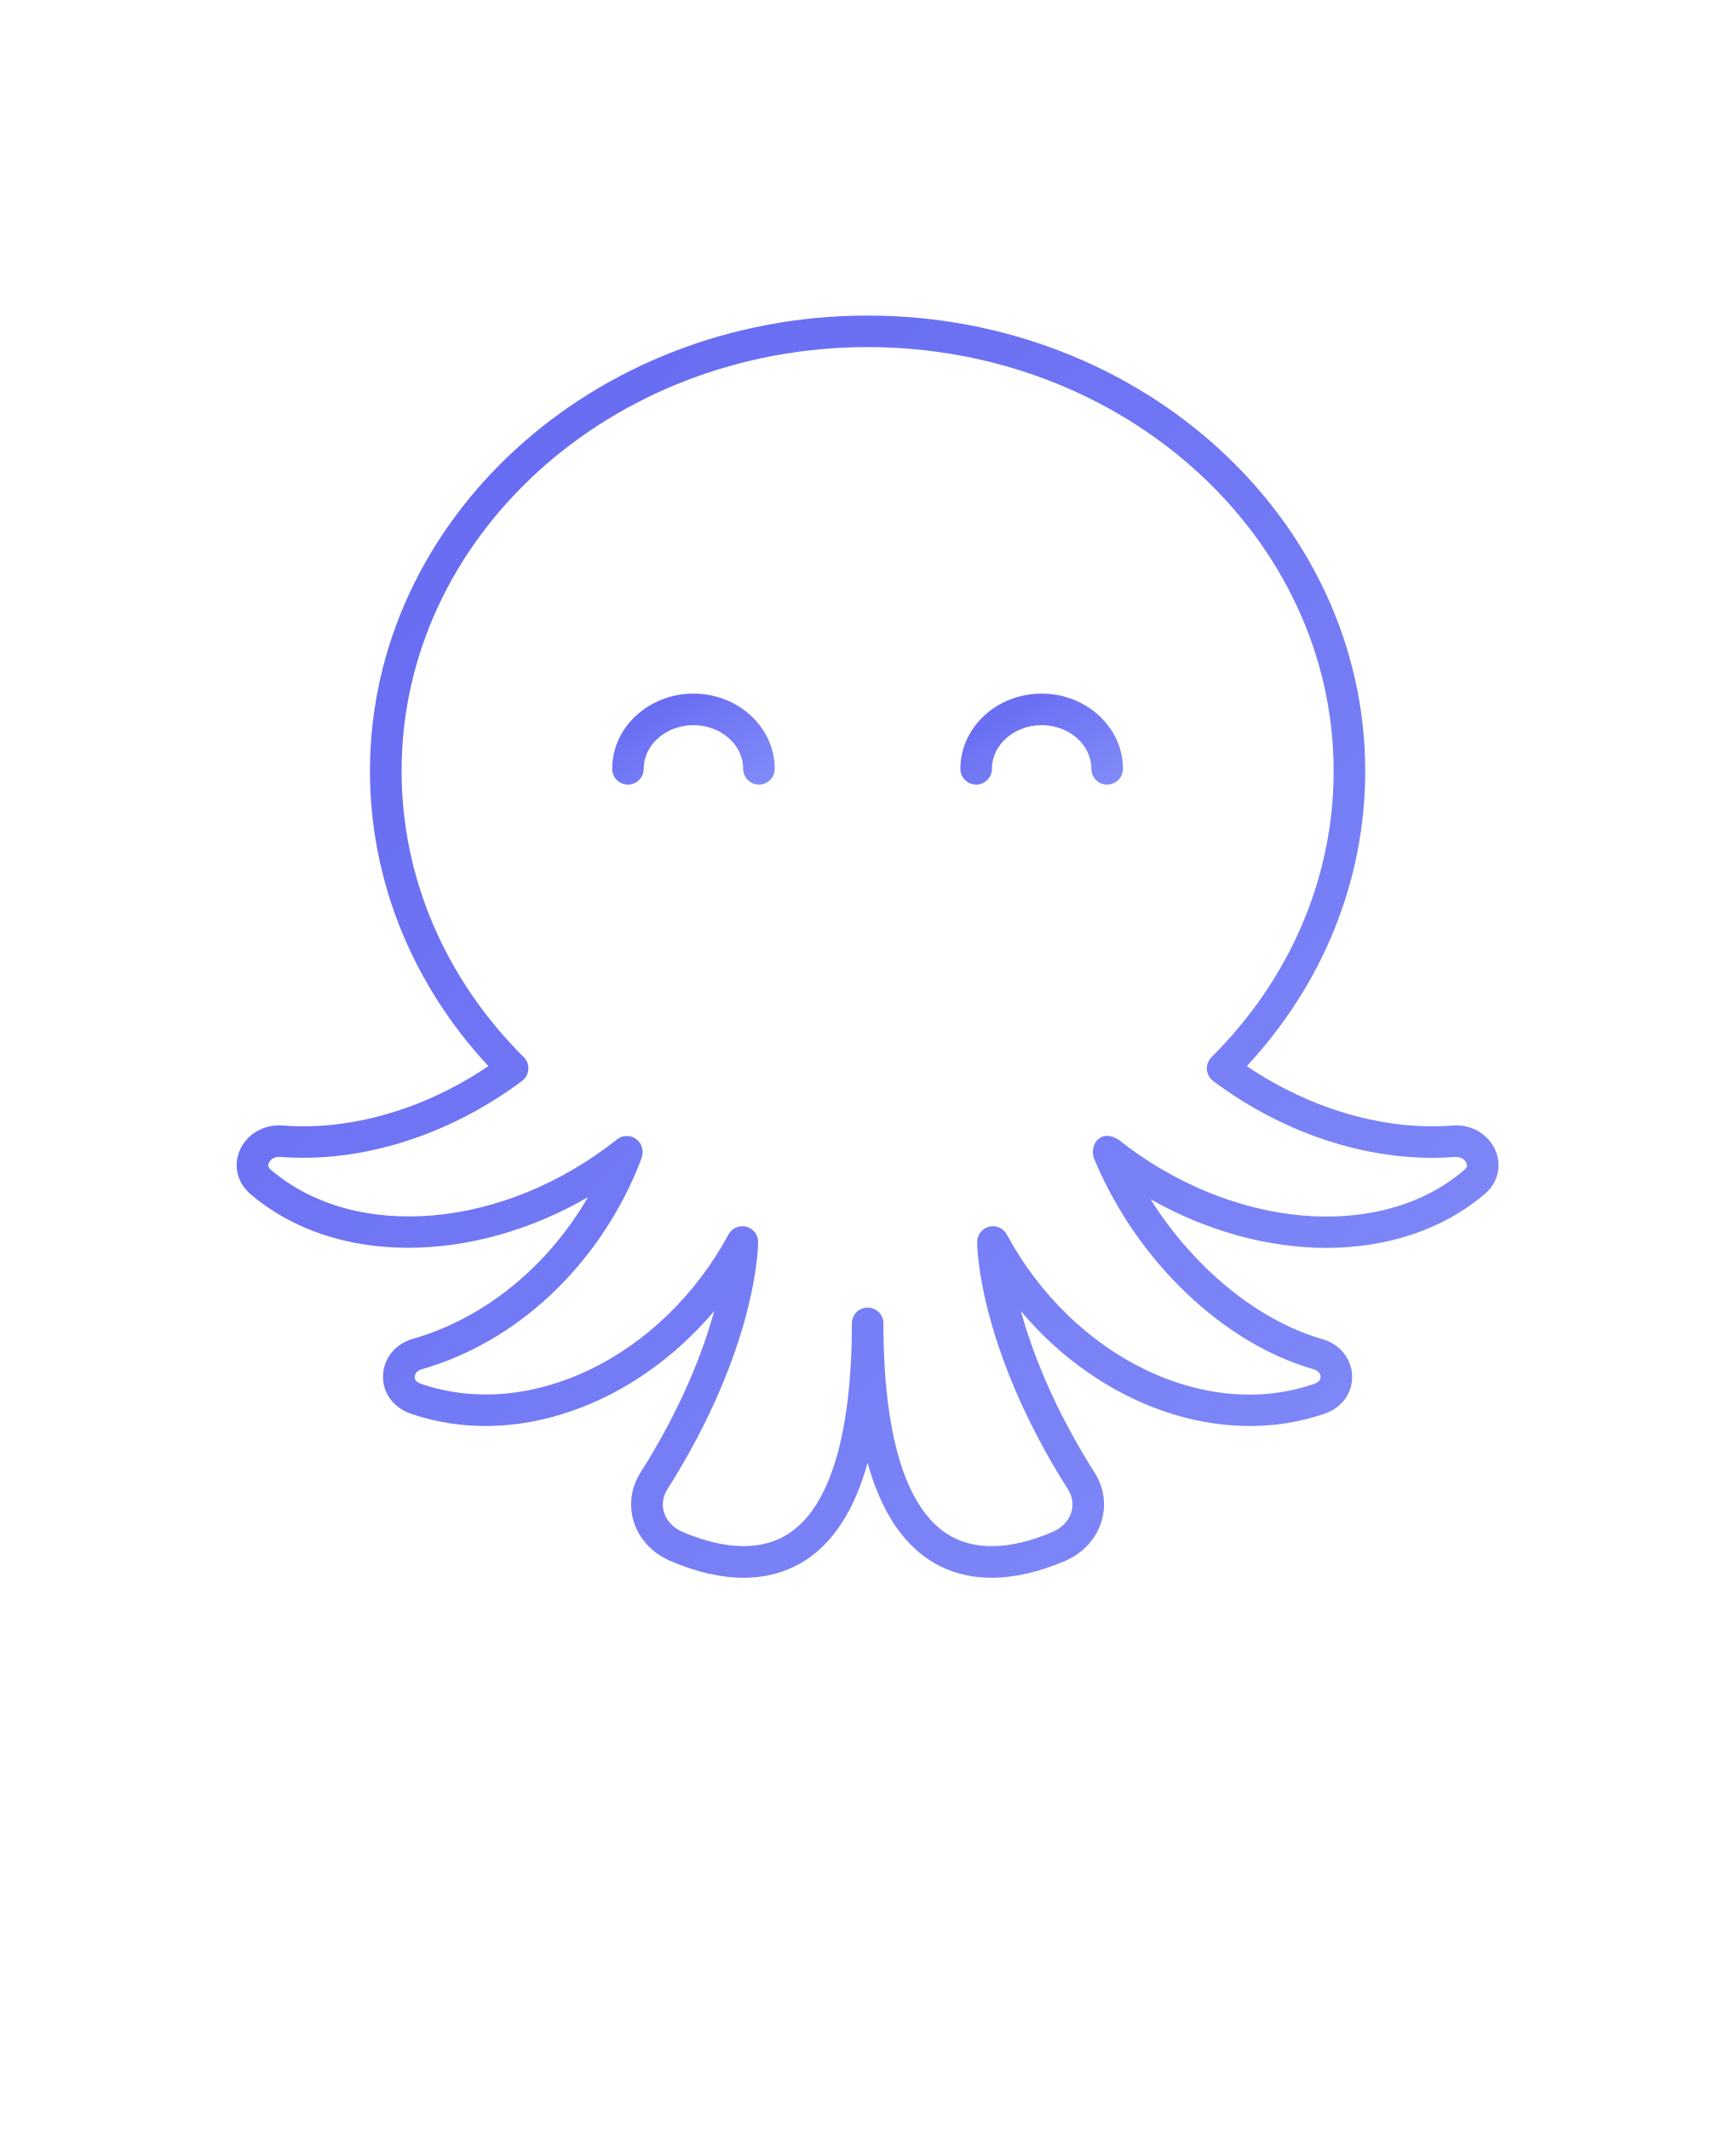
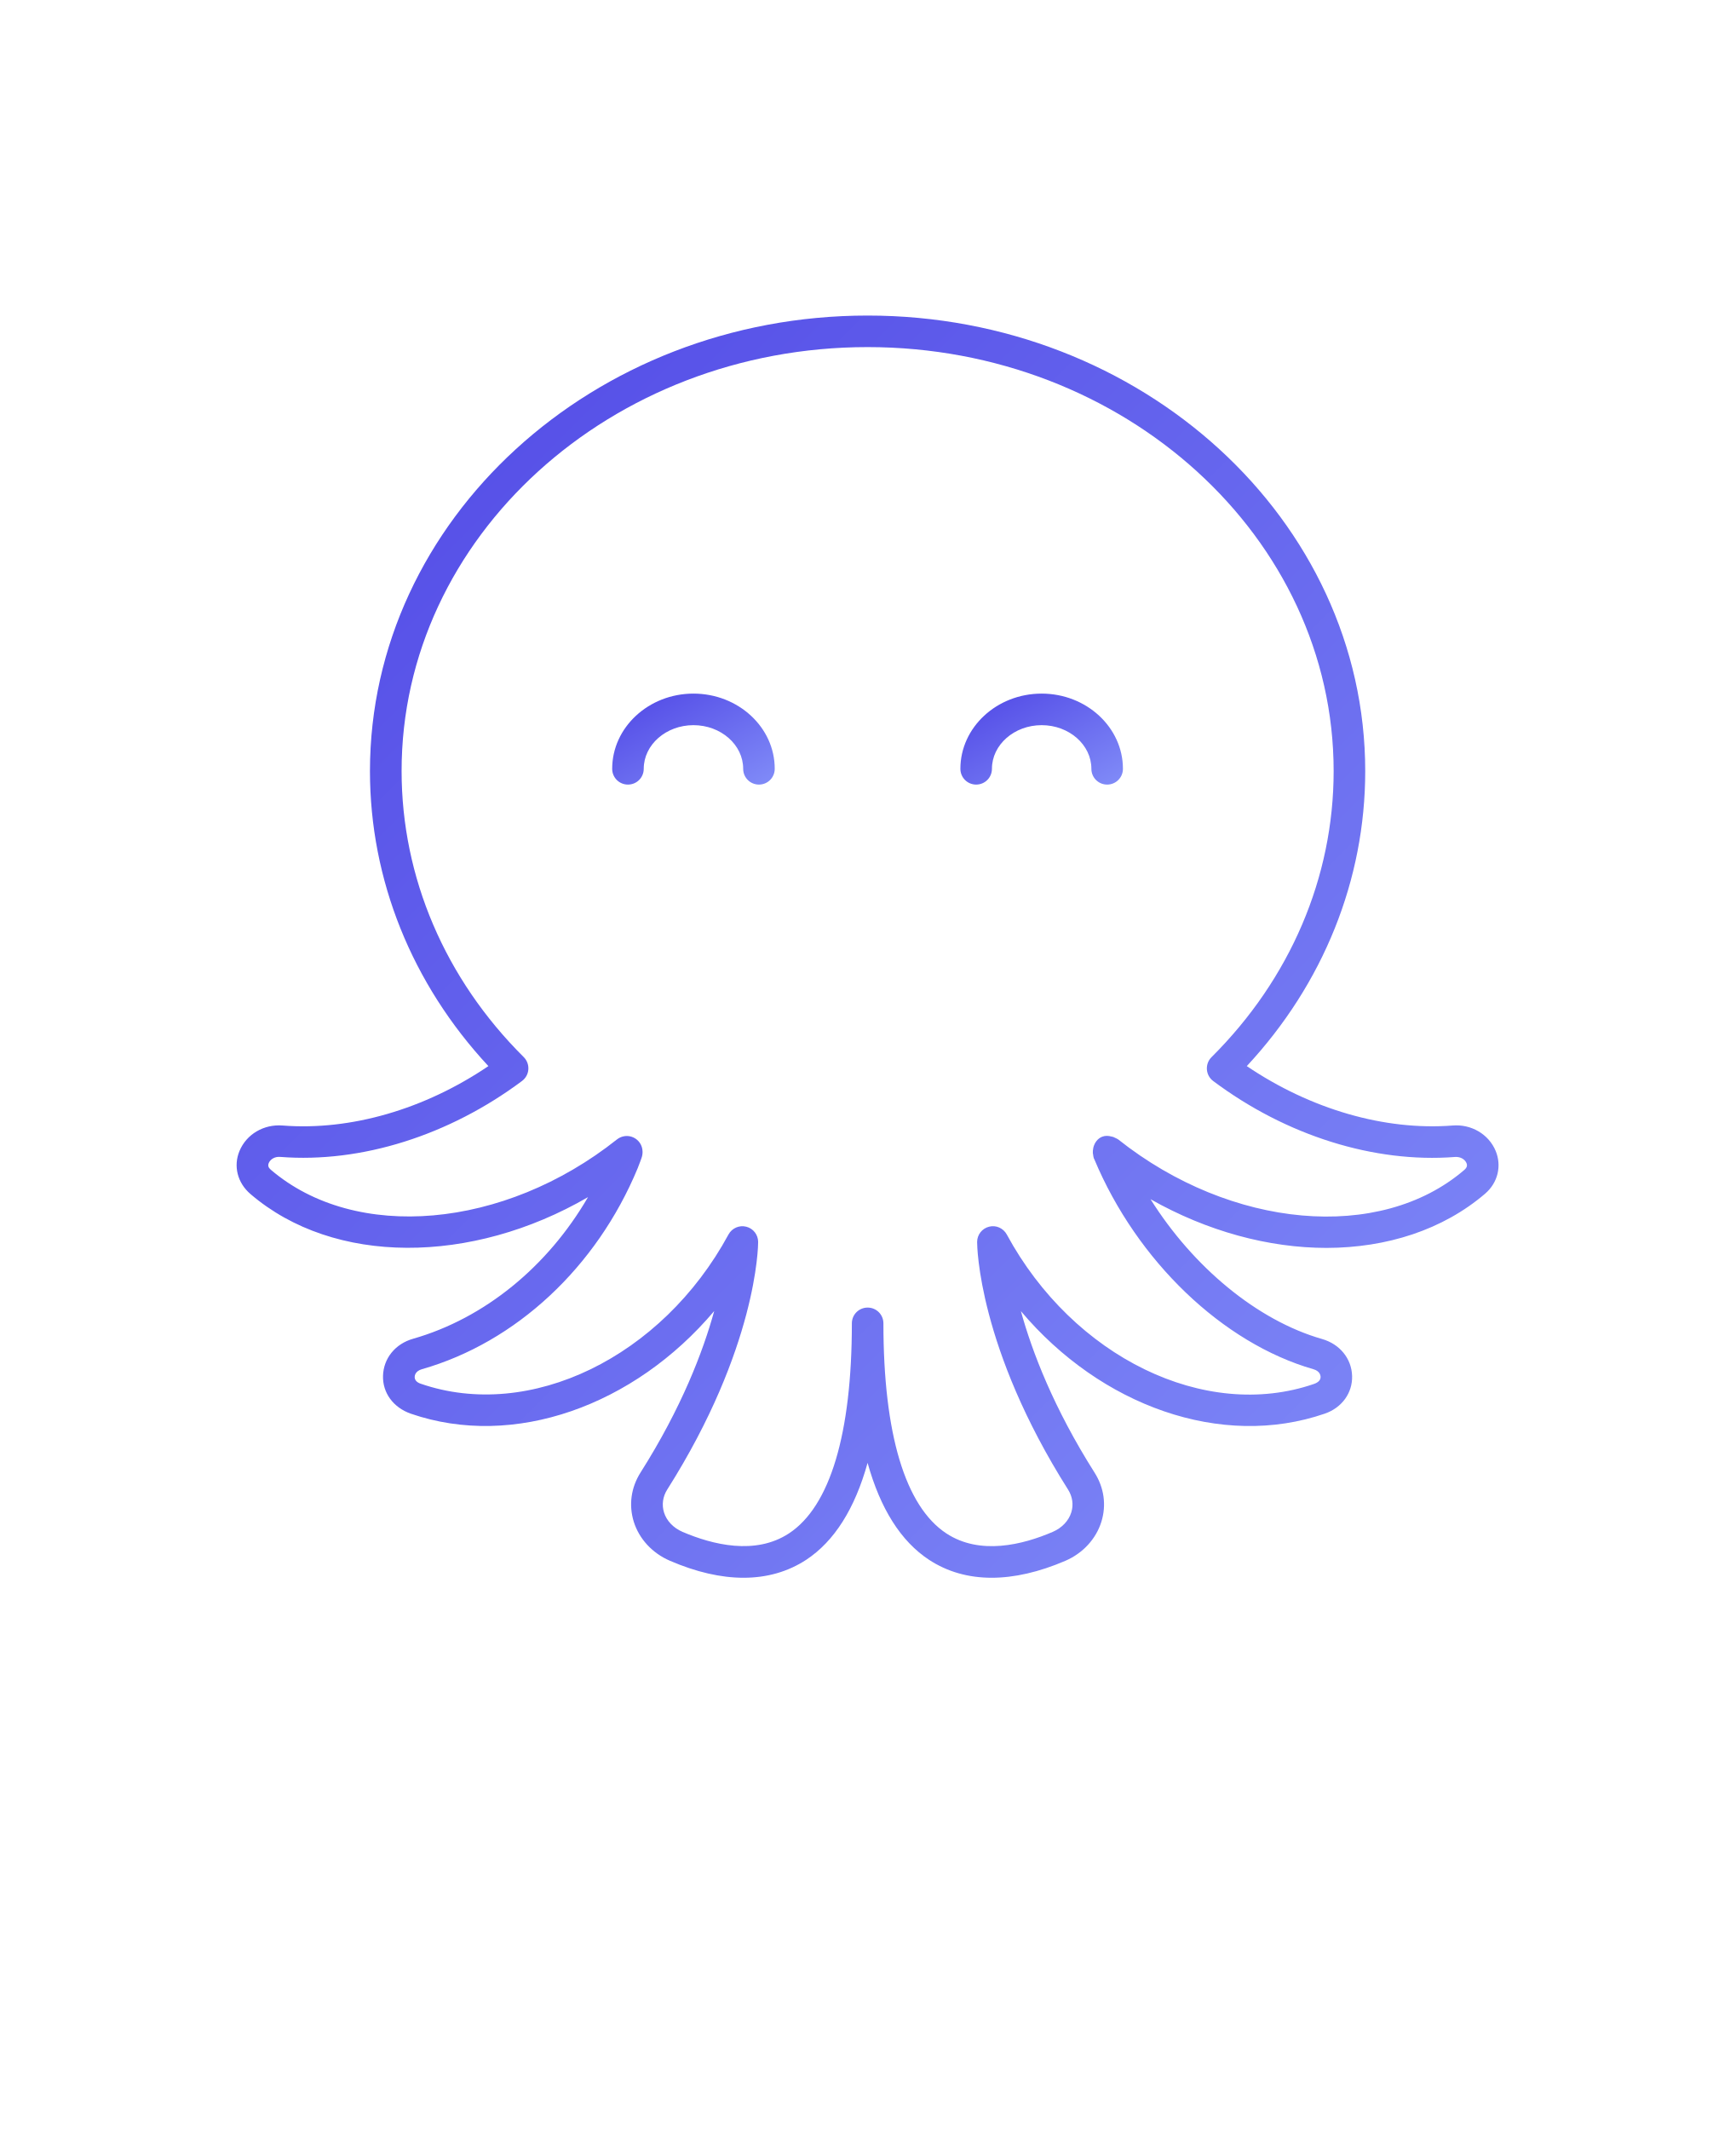
<svg xmlns="http://www.w3.org/2000/svg" version="1.1" viewBox="-5.0 -10.0 110.0 135.0">
  <defs>
    <linearGradient id="grad-fav" x1="0%" y1="0%" x2="100%" y2="100%">
-       <stop offset="0%" style="stop-color:#6366F1" />
+       <stop offset="0%" style="stop-color:#4F46E5" />
      <stop offset="100%" style="stop-color:#818CF8" />
    </linearGradient>
  </defs>
  <g fill="url(#grad-fav)">
    <path d="m89.156 65.648c0.797-0.688 1.055-1.75 0.66-2.703-0.441-1.059-1.547-1.711-2.738-1.609-4.301 0.332-8.992-1.031-13.039-3.766 4.852-5.215 7.508-11.812 7.508-18.695 0-15.922-14.152-28.875-31.547-28.875s-31.547 12.953-31.547 28.875c0 6.883 2.656 13.48 7.508 18.695-4.039 2.734-8.723 4.102-13.039 3.766-1.203-0.098-2.297 0.555-2.738 1.609-0.398 0.953-0.141 2.016 0.695 2.734 5.297 4.539 14.016 4.481 21.398 0.195-2.562 4.406-6.559 7.68-11.09 8.977-1.129 0.32-1.875 1.242-1.906 2.348-0.031 1.074 0.645 2.012 1.766 2.402 6.523 2.25 14.164-0.504 19.23-6.508-0.711 2.574-2.07 6.133-4.672 10.238-0.602 0.953-0.754 2.055-0.43 3.109 0.34 1.094 1.176 2 2.293 2.481 1.664 0.719 3.234 1.078 4.668 1.078 1.48 0 2.82-0.383 3.977-1.141 1.781-1.176 3.078-3.234 3.887-6.141 0.809 2.906 2.106 4.965 3.891 6.141 1.156 0.758 2.492 1.141 3.973 1.141 1.434 0 3.004-0.359 4.664-1.07 1.117-0.48 1.953-1.387 2.293-2.481 0.328-1.055 0.172-2.16-0.43-3.109-2.602-4.109-3.961-7.664-4.672-10.238 5.066 6.008 12.715 8.758 19.277 6.492 1.074-0.375 1.75-1.309 1.719-2.383-0.031-1.102-0.781-2.023-1.906-2.344-4.106-1.176-8.172-4.559-10.871-8.859 3.598 2.039 7.496 3.086 11.16 3.086 3.809-0.008 7.367-1.137 10.059-3.445zm-23.262-3.426c-0.066-0.051-0.141-0.074-0.211-0.109-0.035-0.02-0.066-0.035-0.102-0.051-0.039-0.012-0.078-0.02-0.117-0.027-0.195-0.055-0.402-0.066-0.598 0.012-0.289 0.117-0.473 0.379-0.551 0.672-0.008 0.023-0.008 0.043-0.012 0.066-0.02 0.102-0.031 0.199-0.023 0.305 0.004 0.027 0.012 0.055 0.016 0.082 0.012 0.078 0.016 0.156 0.043 0.23 0.012 0.027 0.023 0.055 0.039 0.082 2.695 6.438 8.137 11.648 13.883 13.297 0.414 0.117 0.453 0.398 0.457 0.48 0.004 0.195-0.129 0.352-0.418 0.453-6.891 2.379-15.262-1.691-19.477-9.473-0.219-0.402-0.684-0.609-1.125-0.492-0.445 0.113-0.754 0.512-0.754 0.969 0 0.27 0.074 6.703 5.762 15.688 0.285 0.449 0.359 0.965 0.207 1.449-0.164 0.535-0.594 0.984-1.172 1.234-1.902 0.82-4.617 1.5-6.75 0.098-2.609-1.719-3.988-6.32-3.988-13.312 0-0.555-0.445-1-1-1-0.555 0-1 0.445-1 1 0 6.992-1.379 11.598-3.988 13.312-2.129 1.398-4.844 0.719-6.75-0.098-0.578-0.25-1.008-0.699-1.172-1.234-0.148-0.484-0.078-1 0.207-1.449 5.688-8.984 5.762-15.418 5.762-15.688 0-0.457-0.309-0.859-0.754-0.969-0.441-0.113-0.906 0.09-1.125 0.492-4.215 7.781-12.594 11.852-19.52 9.457-0.25-0.086-0.383-0.242-0.375-0.438 0.004-0.082 0.043-0.359 0.461-0.48 5.961-1.703 11.07-6.461 13.672-12.727 0.062-0.148 0.117-0.297 0.172-0.449l0.078-0.219c0.047-0.125 0.07-0.285 0.062-0.418-0.012-0.379-0.234-0.715-0.578-0.875s-0.746-0.109-1.043 0.125c-7.156 5.684-16.582 6.516-21.953 1.914-0.148-0.129-0.188-0.258-0.121-0.418 0.09-0.215 0.352-0.422 0.738-0.387 5.125 0.398 10.695-1.359 15.32-4.816 0.234-0.176 0.379-0.441 0.398-0.73 0.02-0.289-0.086-0.574-0.293-0.781-4.992-4.961-7.742-11.398-7.742-18.129-0.008-14.812 13.246-26.871 29.539-26.871s29.547 12.059 29.547 26.875c0 6.727-2.75 13.164-7.742 18.129-0.207 0.203-0.312 0.488-0.293 0.781 0.02 0.289 0.164 0.555 0.398 0.73 4.621 3.461 10.203 5.211 15.32 4.816 0.383-0.031 0.648 0.172 0.738 0.387 0.066 0.16 0.031 0.289-0.152 0.445-5.34 4.574-14.766 3.738-21.922-1.941z" />
    <path d="m61.035 33.961c-2.844 0-5.152 2.141-5.152 4.766 0 0.555 0.445 1 1 1 0.555 0 1-0.445 1-1 0-1.523 1.414-2.766 3.152-2.766 1.738 0 3.152 1.242 3.152 2.766 0 0.555 0.445 1 1 1s1-0.445 1-1c0-2.625-2.312-4.766-5.152-4.766z" />
    <path d="m38.961 33.961c-2.84 0-5.152 2.141-5.152 4.766 0 0.555 0.445 1 1 1 0.555 0 1-0.445 1-1 0-1.523 1.414-2.766 3.152-2.766 1.738 0 3.152 1.242 3.152 2.766 0 0.555 0.445 1 1 1 0.555 0 1-0.445 1-1 0.004-2.625-2.309-4.766-5.152-4.766z" />
  </g>
</svg>
